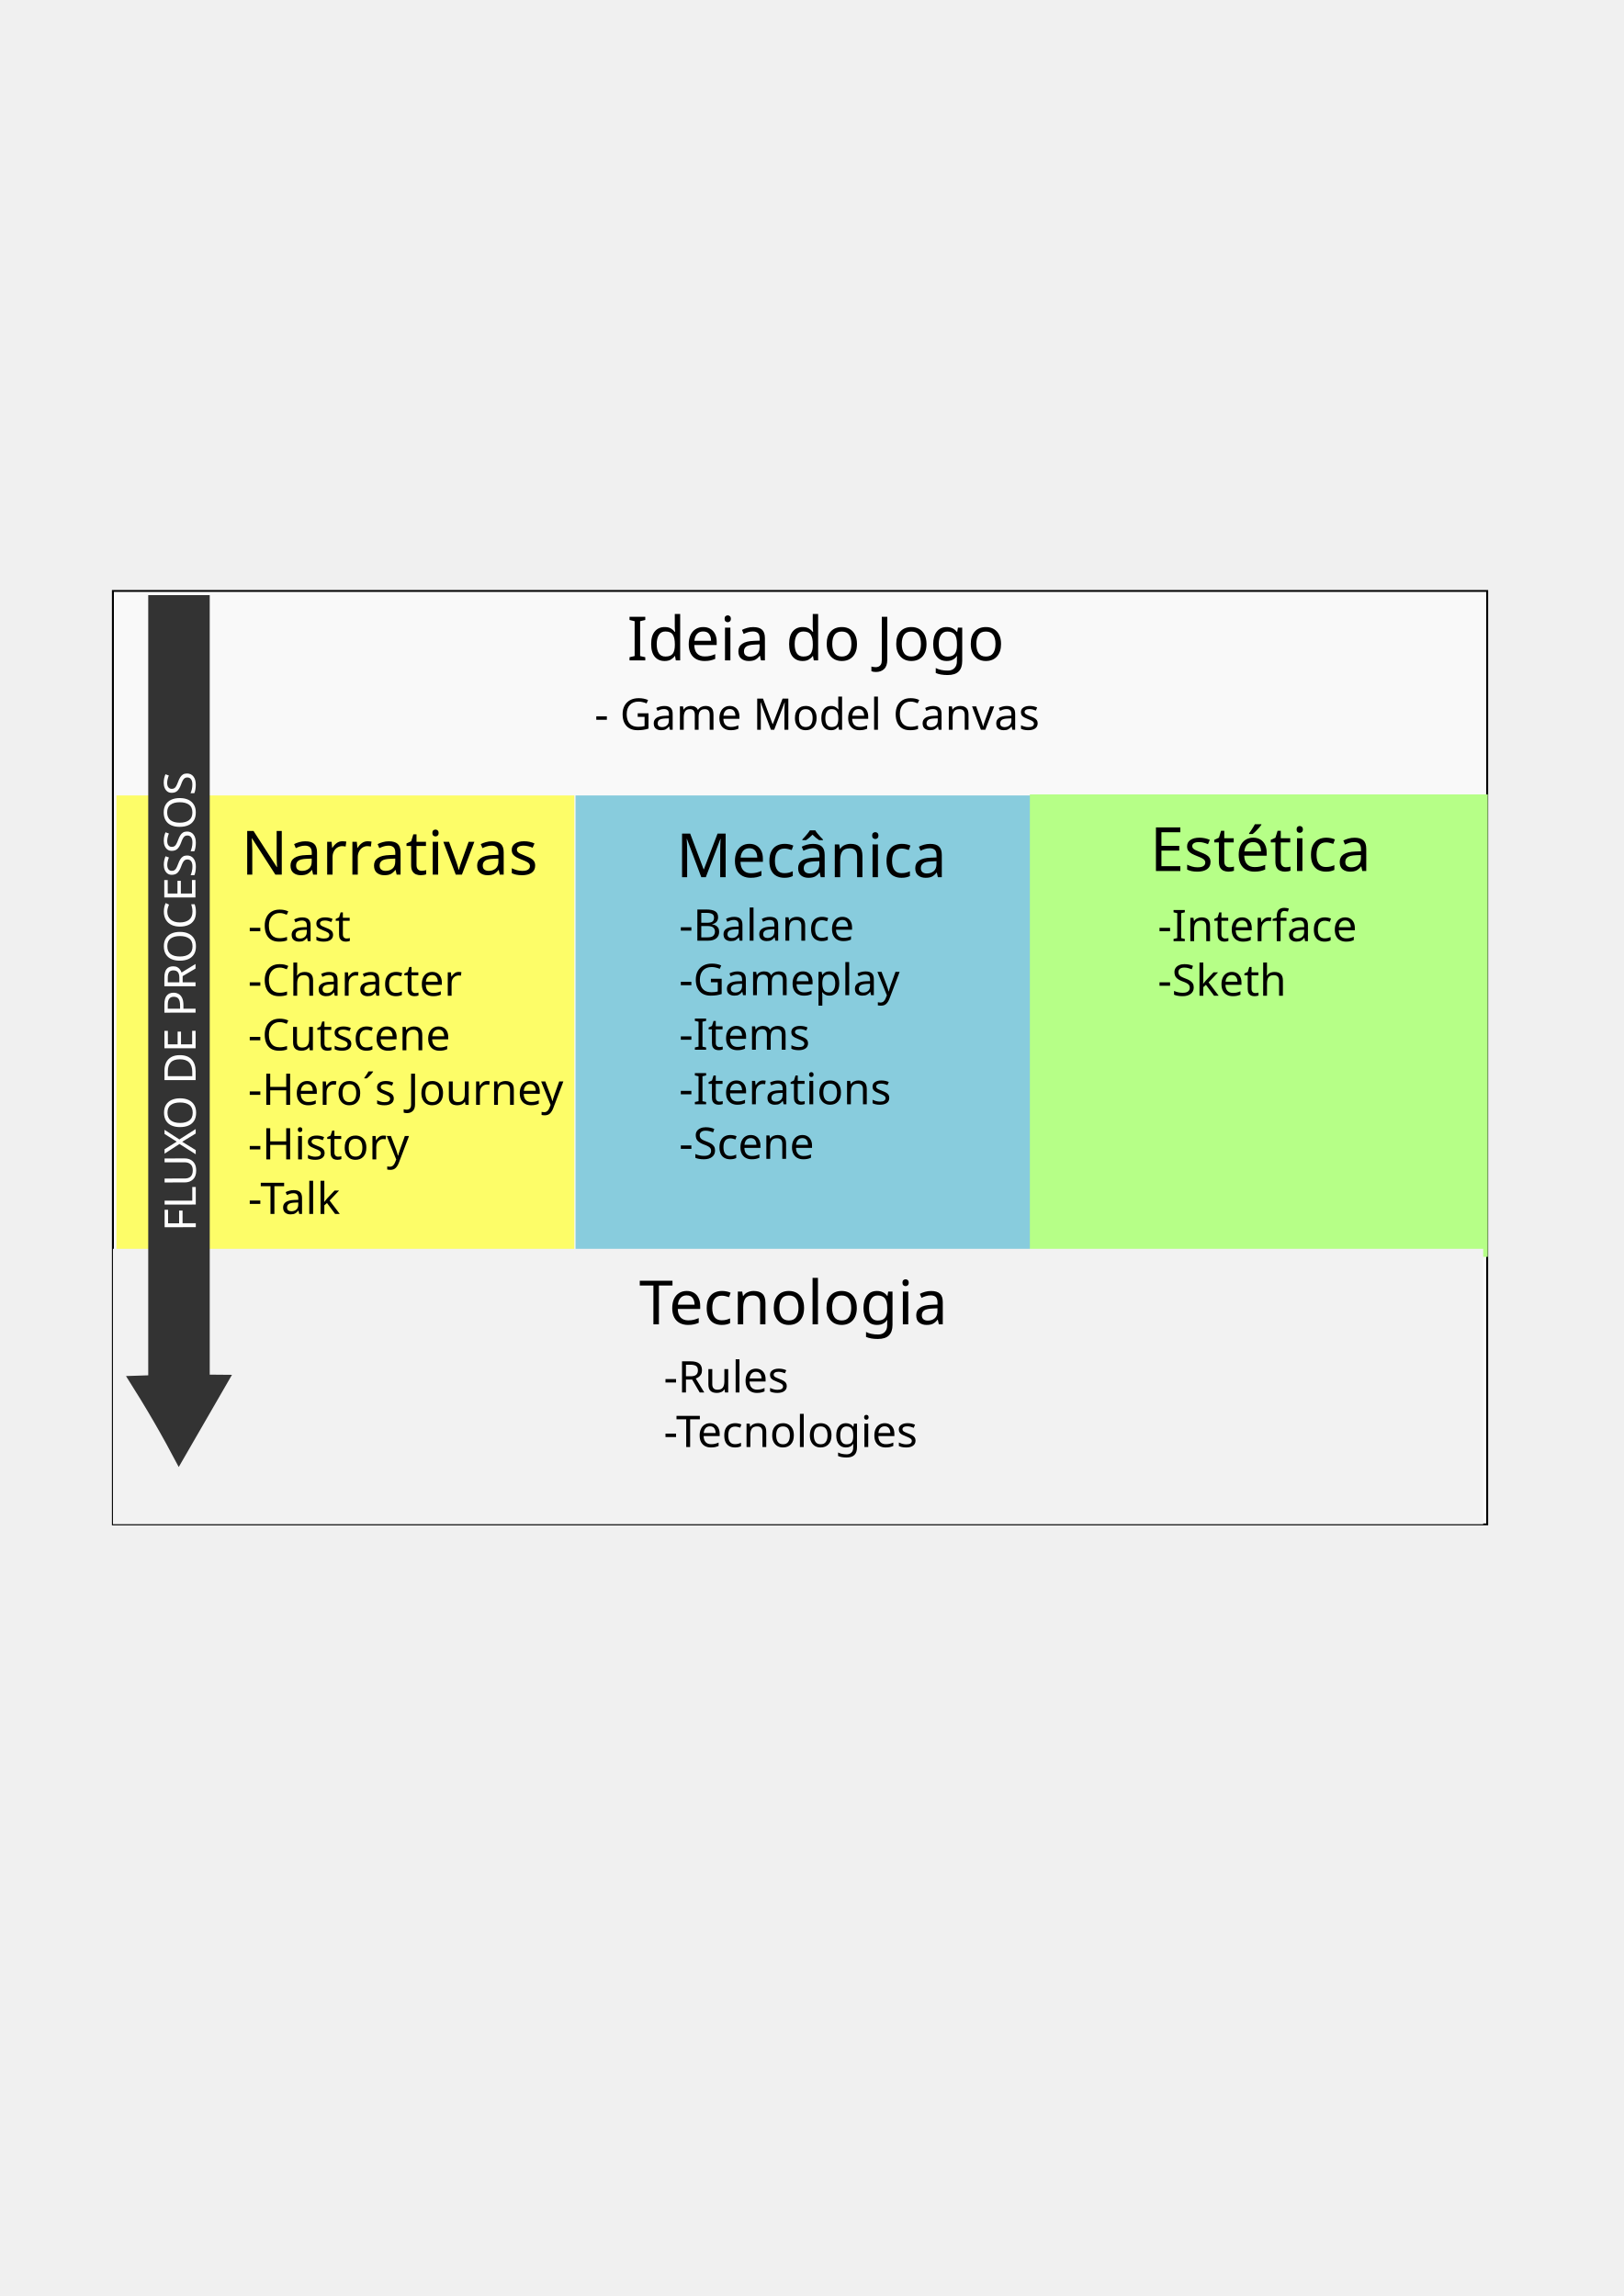
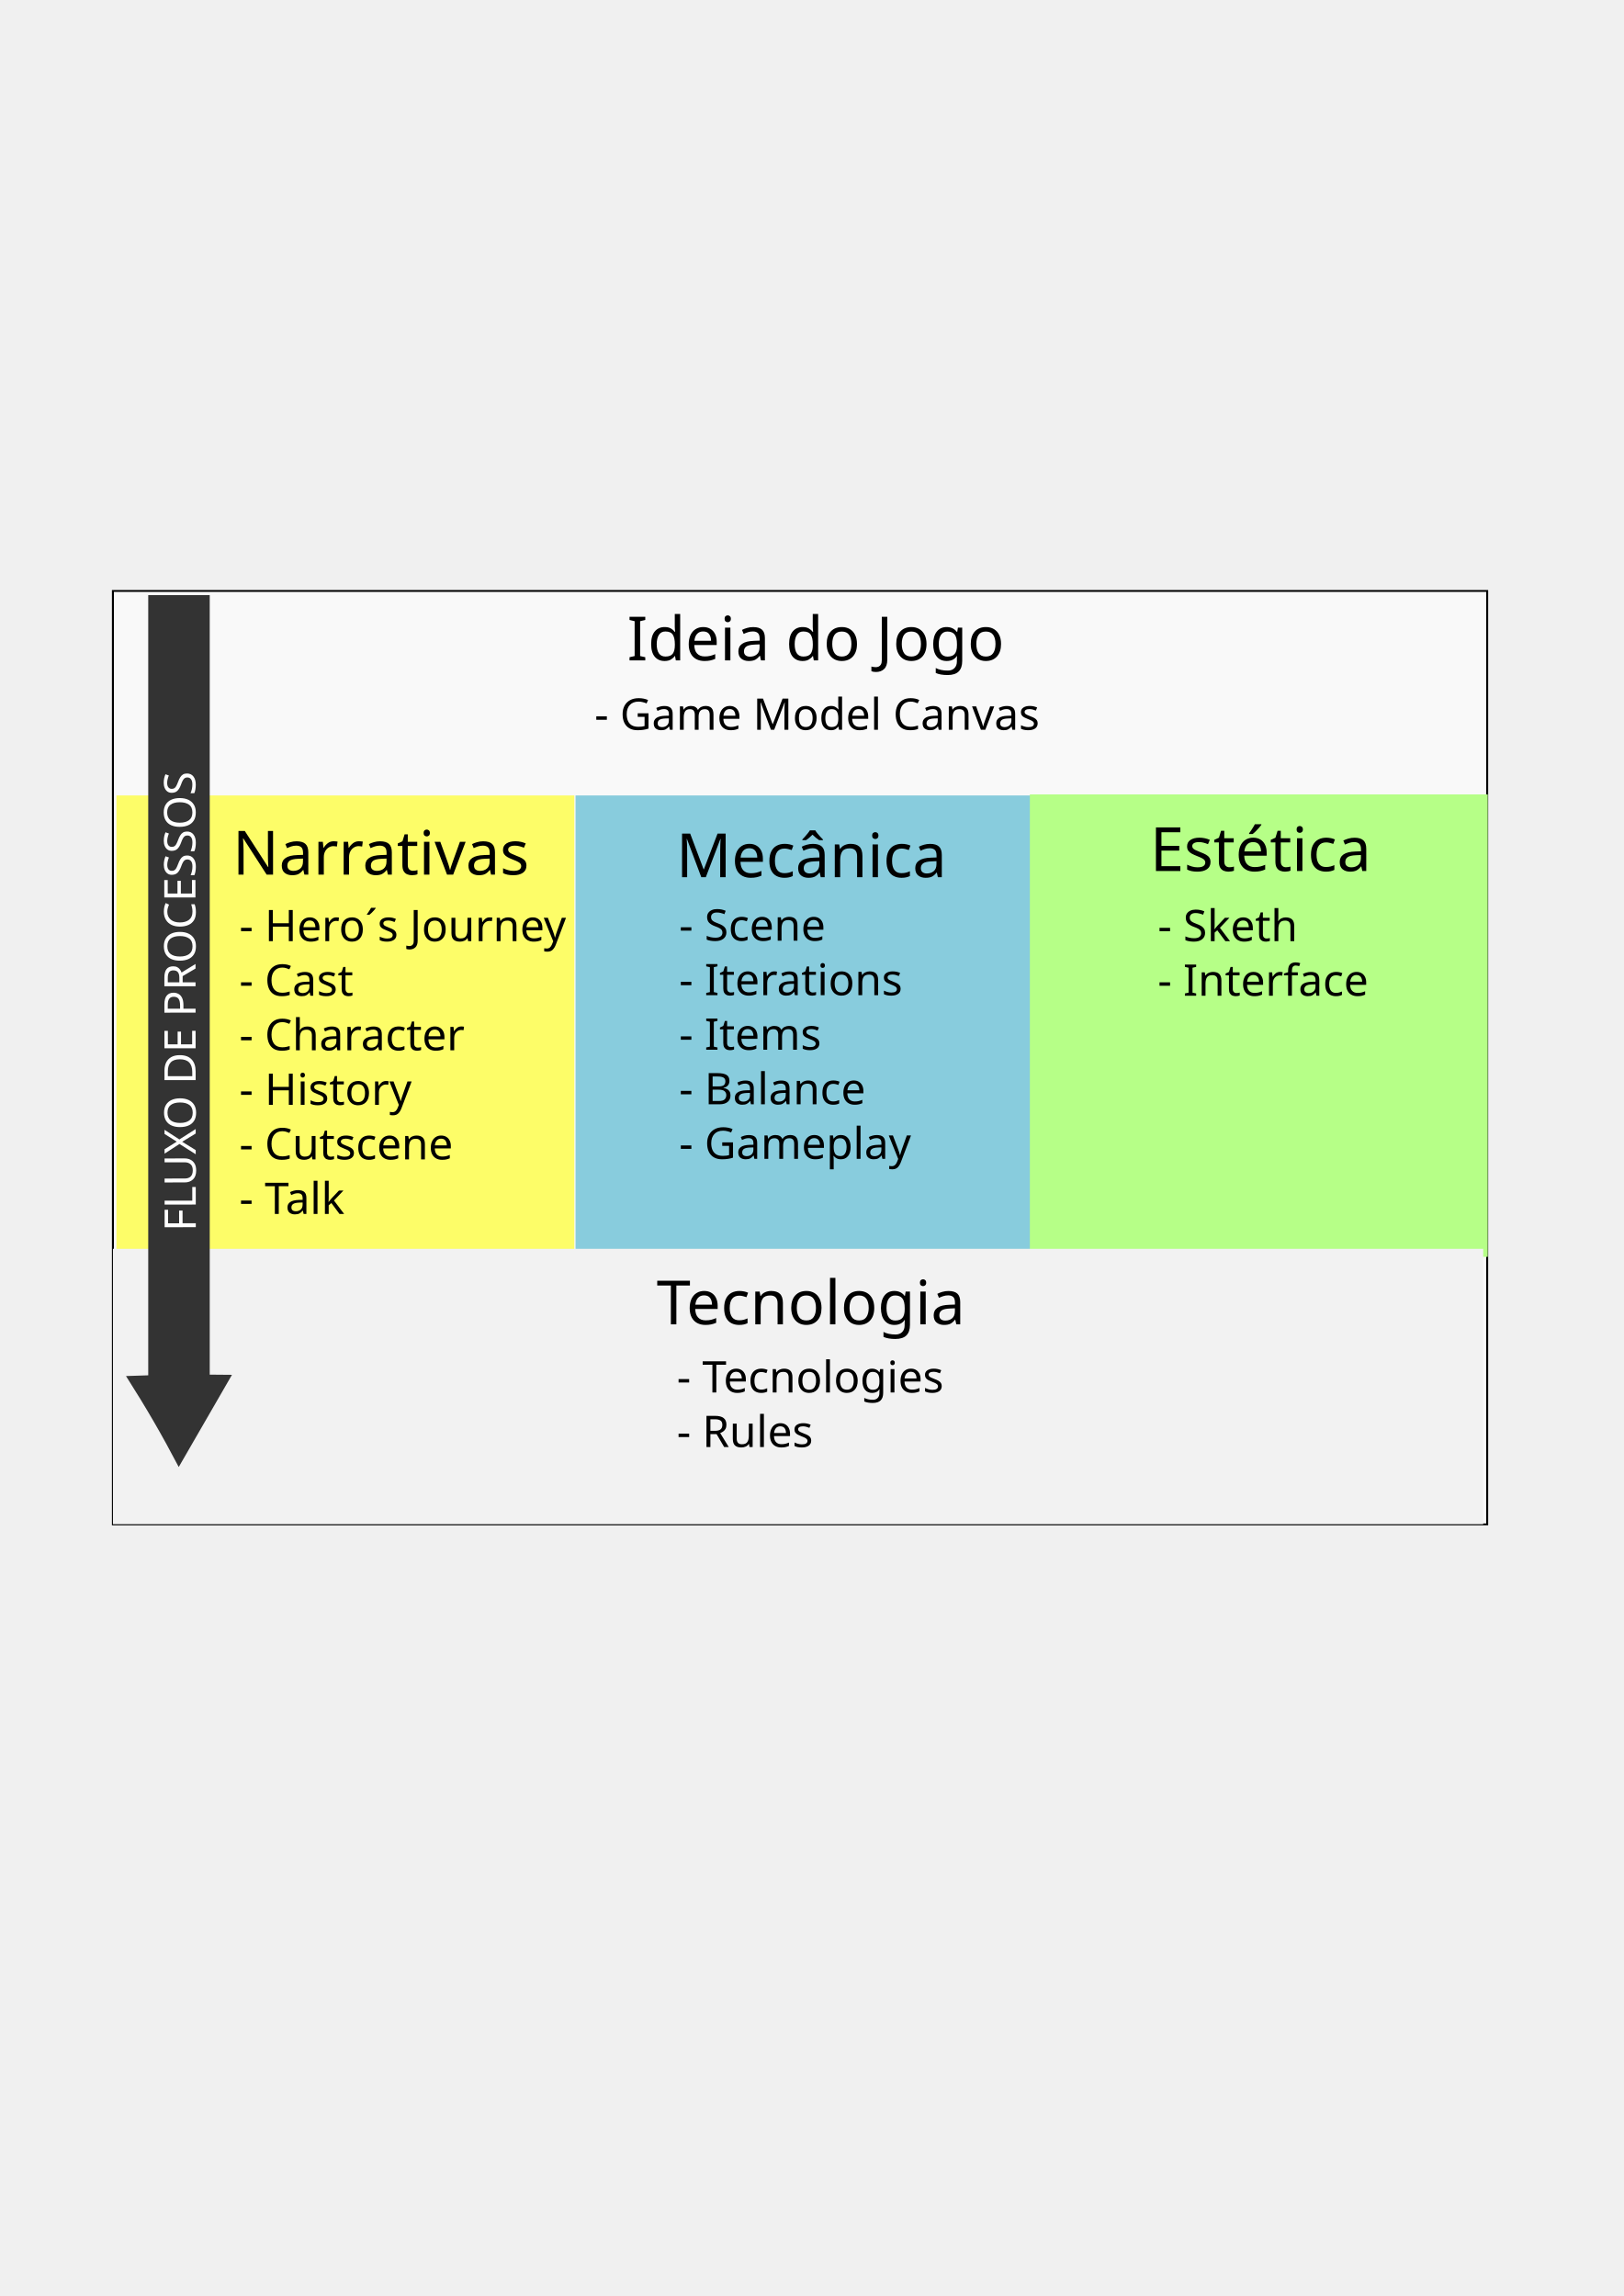
<svg xmlns="http://www.w3.org/2000/svg" width="744.094" height="1052.362" id="svg2" version="1.1">
  <defs id="defs4" />
  <g id="layer1">
    <g style="fill:#ffffff;stroke:#000000;stroke-opacity:1" transform="matrix(0.9039302,0,0,0.8528731,20.62479,84.98633)" id="g4165">
      <rect y="217.936" x="34.426" height="501.639" width="696.721" id="rect4163" style="fill:#ffffff;fill-opacity:0.583;stroke:#000000;stroke-opacity:1" />
    </g>
    <rect y="364.592" x="263.754" height="211.475" width="209.836" id="rect3954" style="fill:#37abc8;fill-opacity:0.583;stroke:none" />
    <rect y="364.592" x="53.361" height="211.475" width="209.836" id="rect3954-1" style="fill:#ffff00;fill-opacity:0.583;stroke:none" />
    <text id="text2985-1-4-9" y="402.058" x="309.851" style="font-size:28px;font-style:normal;font-variant:normal;font-weight:normal;font-stretch:normal;text-align:start;line-height:125%;letter-spacing:0px;word-spacing:0px;writing-mode:lr-tb;text-anchor:start;fill:#000000;fill-opacity:1;stroke:none;font-family:Sans;-inkscape-font-specification:Sans" xml:space="preserve">
      <tspan y="402.058" x="309.851" id="tspan2987-7-0-4">Mecânica</tspan>
    </text>
-     <text id="text2985-1" y="400.87" x="110.566" style="font-size:28px;font-style:normal;font-variant:normal;font-weight:normal;font-stretch:normal;text-align:start;line-height:125%;letter-spacing:0px;word-spacing:0px;writing-mode:lr-tb;text-anchor:start;fill:#000000;fill-opacity:1;stroke:none;font-family:Sans;-inkscape-font-specification:Sans" xml:space="preserve">
-       <tspan y="400.87" x="110.566" id="tspan2987-7">Narrativas</tspan>
+     <text id="text2985-1" y="400.87" x="106.566" style="font-size:28px;font-style:normal;font-variant:normal;font-weight:normal;font-stretch:normal;text-align:start;line-height:125%;letter-spacing:0px;word-spacing:0px;writing-mode:lr-tb;text-anchor:start;fill:#000000;fill-opacity:1;stroke:none;font-family:Sans;-inkscape-font-specification:Sans" xml:space="preserve">
+       <tspan y="400.87" x="106.566" id="tspan2987-7">Narrativas</tspan>
    </text>
    <rect y="364.113" x="471.951" height="211.955" width="209.836" id="rect3954-15" style="fill:#b6ff87;fill-opacity:1;stroke:none" />
    <text id="text2985-1-4" y="399.231" x="527.019" style="font-size:28px;font-style:normal;font-variant:normal;font-weight:normal;font-stretch:normal;text-align:start;line-height:125%;letter-spacing:0px;word-spacing:0px;writing-mode:lr-tb;text-anchor:start;fill:#000000;fill-opacity:1;stroke:none;font-family:Sans;-inkscape-font-specification:Sans" xml:space="preserve">
      <tspan y="399.231" x="527.019" id="tspan2987-7-0">Estética</tspan>
    </text>
    <text xml:space="preserve" style="font-size:20px;font-style:normal;font-variant:normal;font-weight:normal;font-stretch:normal;text-align:start;line-height:125%;letter-spacing:0px;word-spacing:0px;writing-mode:lr-tb;text-anchor:start;fill:#000000;fill-opacity:1;stroke:none;font-family:Sans;-inkscape-font-specification:Sans" x="272.464" y="334.49" id="text2985">
      <tspan id="tspan2987" x="272.464" y="334.49">- Game Model Canvas</tspan>
    </text>
    <text xml:space="preserve" style="font-size:20px;font-style:normal;font-variant:normal;font-weight:normal;font-stretch:normal;text-align:start;line-height:125%;letter-spacing:0px;word-spacing:0px;writing-mode:lr-tb;text-anchor:start;fill:#000000;fill-opacity:1;stroke:none;font-family:Sans;-inkscape-font-specification:Sans" x="311.198" y="431.151" id="text4270">
-       <tspan id="tspan4272" x="311.198" y="431.151">-Balance</tspan>
-       <tspan x="311.198" y="456.151" id="tspan4299">-Gameplay</tspan>
-       <tspan x="311.198" y="481.151" id="tspan4353">-Items</tspan>
-       <tspan x="311.198" y="506.151" id="tspan4355">-Iterations</tspan>
-       <tspan x="311.198" y="531.151" id="tspan4383">-Scene</tspan>
+       <tspan id="tspan4272" x="311.198" y="431.151">- Scene</tspan>
+       <tspan x="311.198" y="456.151" id="tspan3029">- Iterations</tspan>
+       <tspan x="311.198" y="481.151" id="tspan3027">- Items</tspan>
+       <tspan x="311.198" y="506.151" id="tspan3025">- Balance</tspan>
+       <tspan x="311.198" y="531.151" id="tspan4299">- Gameplay</tspan>
+       <tspan x="311.198" y="556.151" id="tspan4353" />
+       <tspan x="311.198" y="581.151" id="tspan4355" />
+       <tspan x="311.198" y="606.151" id="tspan4383" />
    </text>
-     <text xml:space="preserve" style="font-size:20px;font-style:normal;font-variant:normal;font-weight:normal;font-stretch:normal;text-align:start;line-height:125%;letter-spacing:0px;word-spacing:0px;writing-mode:lr-tb;text-anchor:start;fill:#000000;fill-opacity:1;stroke:none;font-family:Sans;-inkscape-font-specification:Sans" x="113.658" y="431.396" id="text4270-6">
-       <tspan id="tspan4272-8" x="113.658" y="431.396">-Cast</tspan>
-       <tspan x="113.658" y="456.396" id="tspan4295">-Character</tspan>
-       <tspan x="113.658" y="481.396" id="tspan4297">-Cutscene</tspan>
-       <tspan x="113.658" y="506.396" id="tspan4301">-Hero´s Journey</tspan>
-       <tspan x="113.658" y="531.396" id="tspan4303">-History</tspan>
-       <tspan x="113.658" y="556.396" id="tspan4385">-Talk</tspan>
+     <text xml:space="preserve" style="font-size:20px;font-style:normal;font-variant:normal;font-weight:normal;font-stretch:normal;text-align:start;line-height:125%;letter-spacing:0px;word-spacing:0px;writing-mode:lr-tb;text-anchor:start;fill:#000000;fill-opacity:1;stroke:none;font-family:Sans;-inkscape-font-specification:Sans" x="109.658" y="431.396" id="text4270-6">
+       <tspan id="tspan4272-8" x="109.658" y="431.396">- Hero´s Journey</tspan>
+       <tspan x="109.658" y="456.396" id="tspan3041">- Cast</tspan>
+       <tspan x="109.658" y="481.396" id="tspan4295">- Character</tspan>
+       <tspan x="109.658" y="506.396" id="tspan3037">- History</tspan>
+       <tspan x="109.658" y="531.396" id="tspan3045">- Cutscene</tspan>
+       <tspan x="109.658" y="556.396" id="tspan4385">- Talk</tspan>
    </text>
    <text xml:space="preserve" style="font-size:20px;font-style:normal;font-variant:normal;font-weight:normal;font-stretch:normal;text-align:start;line-height:125%;letter-spacing:0px;word-spacing:0px;writing-mode:lr-tb;text-anchor:start;fill:#000000;fill-opacity:1;stroke:none;font-family:Sans;-inkscape-font-specification:Sans" x="530.571" y="431.396" id="text4270-5">
-       <tspan id="tspan4272-7" x="530.571" y="431.396">-Interface</tspan>
-       <tspan x="530.571" y="456.396" id="tspan4299-6">-Sketh</tspan>
+       <tspan id="tspan4272-7" x="530.571" y="431.396">- Sketh</tspan>
+       <tspan x="530.571" y="456.396" id="tspan3047">- Interface</tspan>
+       <tspan x="530.571" y="481.396" id="tspan4299-6" />
    </text>
    <text id="text2985-1-5" y="302.686" x="287.368" style="font-size:28px;font-style:normal;font-variant:normal;font-weight:normal;font-stretch:normal;text-align:start;line-height:125%;letter-spacing:0px;word-spacing:0px;writing-mode:lr-tb;text-anchor:start;fill:#000000;fill-opacity:1;stroke:none;font-family:Sans;-inkscape-font-specification:Sans" xml:space="preserve">
      <tspan y="302.686" x="287.368" id="tspan2987-7-4">Ideia do Jogo</tspan>
    </text>
    <rect y="572.393" x="51.758" height="126.23" width="627.945" id="rect3954-6" style="fill:#f2f2f2;fill-opacity:1;stroke:none" />
-     <text id="text2985-1-2-2" y="606.993" x="292.911" style="font-size:28px;font-style:normal;font-variant:normal;font-weight:normal;font-stretch:normal;text-align:start;line-height:125%;letter-spacing:0px;word-spacing:0px;writing-mode:lr-tb;text-anchor:start;fill:#000000;fill-opacity:1;stroke:none;font-family:Sans;-inkscape-font-specification:Sans" xml:space="preserve">
-       <tspan y="606.993" x="292.911" id="tspan2987-7-4-3">Tecnologia</tspan>
+     <text id="text2985-1-2-2" y="606.993" x="300.911" style="font-size:28px;font-style:normal;font-variant:normal;font-weight:normal;font-stretch:normal;text-align:start;line-height:125%;letter-spacing:0px;word-spacing:0px;writing-mode:lr-tb;text-anchor:start;fill:#000000;fill-opacity:1;stroke:none;font-family:Sans;-inkscape-font-specification:Sans" xml:space="preserve">
+       <tspan y="606.993" x="300.911" id="tspan2987-7-4-3">Tecnologia</tspan>
    </text>
-     <text xml:space="preserve" style="font-size:20px;font-style:normal;font-variant:normal;font-weight:normal;font-stretch:normal;text-align:start;line-height:125%;letter-spacing:0px;word-spacing:0px;writing-mode:lr-tb;text-anchor:start;fill:#000000;fill-opacity:1;stroke:none;font-family:Sans;-inkscape-font-specification:Sans" x="304.177" y="638.237" id="text4270-5-2">
-       <tspan x="304.177" y="638.237" id="tspan4299-6-9">-Rules</tspan>
-       <tspan x="304.177" y="663.237" id="tspan4387">-Tecnologies</tspan>
+     <text xml:space="preserve" style="font-size:20px;font-style:normal;font-variant:normal;font-weight:normal;font-stretch:normal;text-align:start;line-height:125%;letter-spacing:0px;word-spacing:0px;writing-mode:lr-tb;text-anchor:start;fill:#000000;fill-opacity:1;stroke:none;font-family:Sans;-inkscape-font-specification:Sans" x="310.177" y="638.237" id="text4270-5-2">
+       <tspan x="310.177" y="638.237" id="tspan4299-6-9">- Tecnologies</tspan>
+       <tspan x="310.177" y="663.237" id="tspan3049">- Rules</tspan>
+       <tspan x="310.177" y="688.237" id="tspan4387" />
    </text>
    <g transform="translate(3.796496,1.580957)" id="g3863">
      <path id="path4423" d="m 53.944,629.125 c 15.587,-0.638 32.971,-0.792 48.563,-0.559 -8.141,14.079 -16.248,28.177 -24.396,42.251 C 70.405,656.107 63.453,644.067 53.944,629.125 z" style="fill:#333333;fill-opacity:1;stroke:none" />
      <g id="g3798">
        <rect style="fill:#333333;fill-opacity:1;stroke:none" id="rect4412" width="28.176" height="360.235" x="64.137" y="271.195" />
        <text xml:space="preserve" style="font-size:20px;font-style:normal;font-variant:normal;font-weight:normal;font-stretch:normal;text-align:start;line-height:125%;letter-spacing:0px;word-spacing:0px;writing-mode:lr-tb;text-anchor:start;fill:#ffffff;fill-opacity:1;stroke:none;font-family:Sans;-inkscape-font-specification:Sans" x="-562.921" y="85.341" id="text4425" transform="matrix(-0.00105615,-0.9999994,0.9999994,-0.00105615,0,0)">
          <tspan id="tspan4427" x="-562.921" y="85.341">FLUXO DE PROCESSOS</tspan>
        </text>
      </g>
    </g>
  </g>
</svg>
